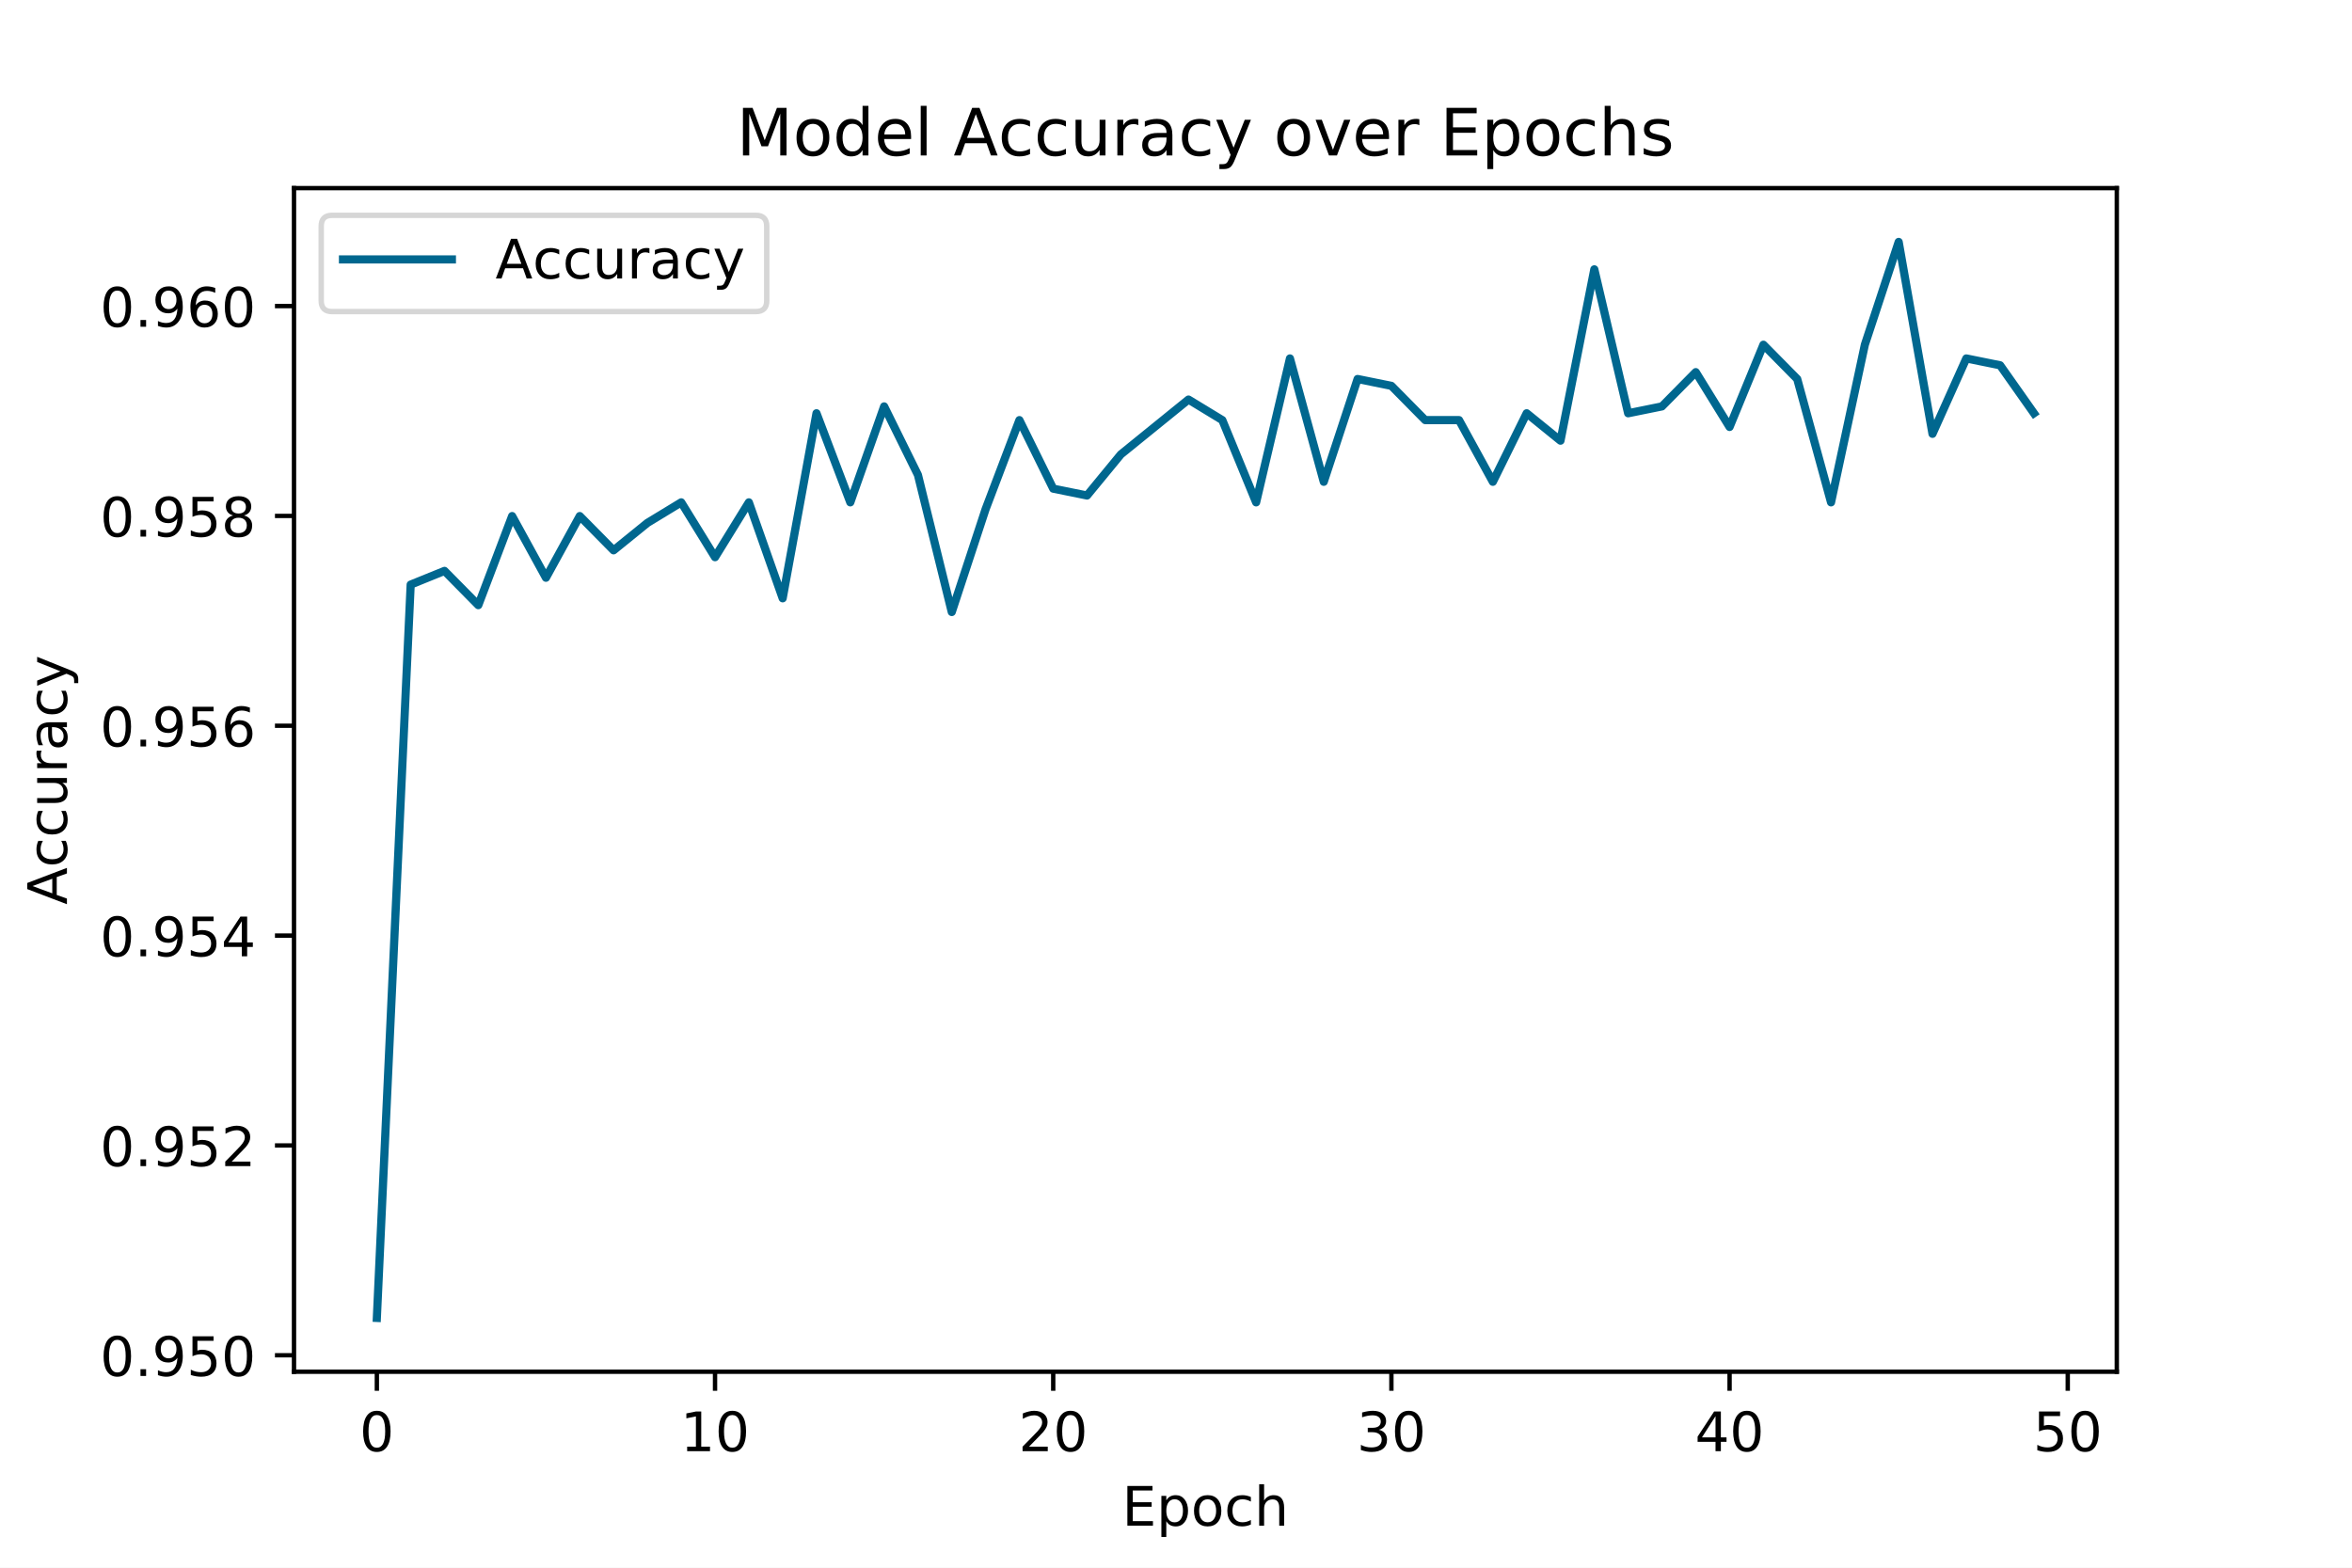
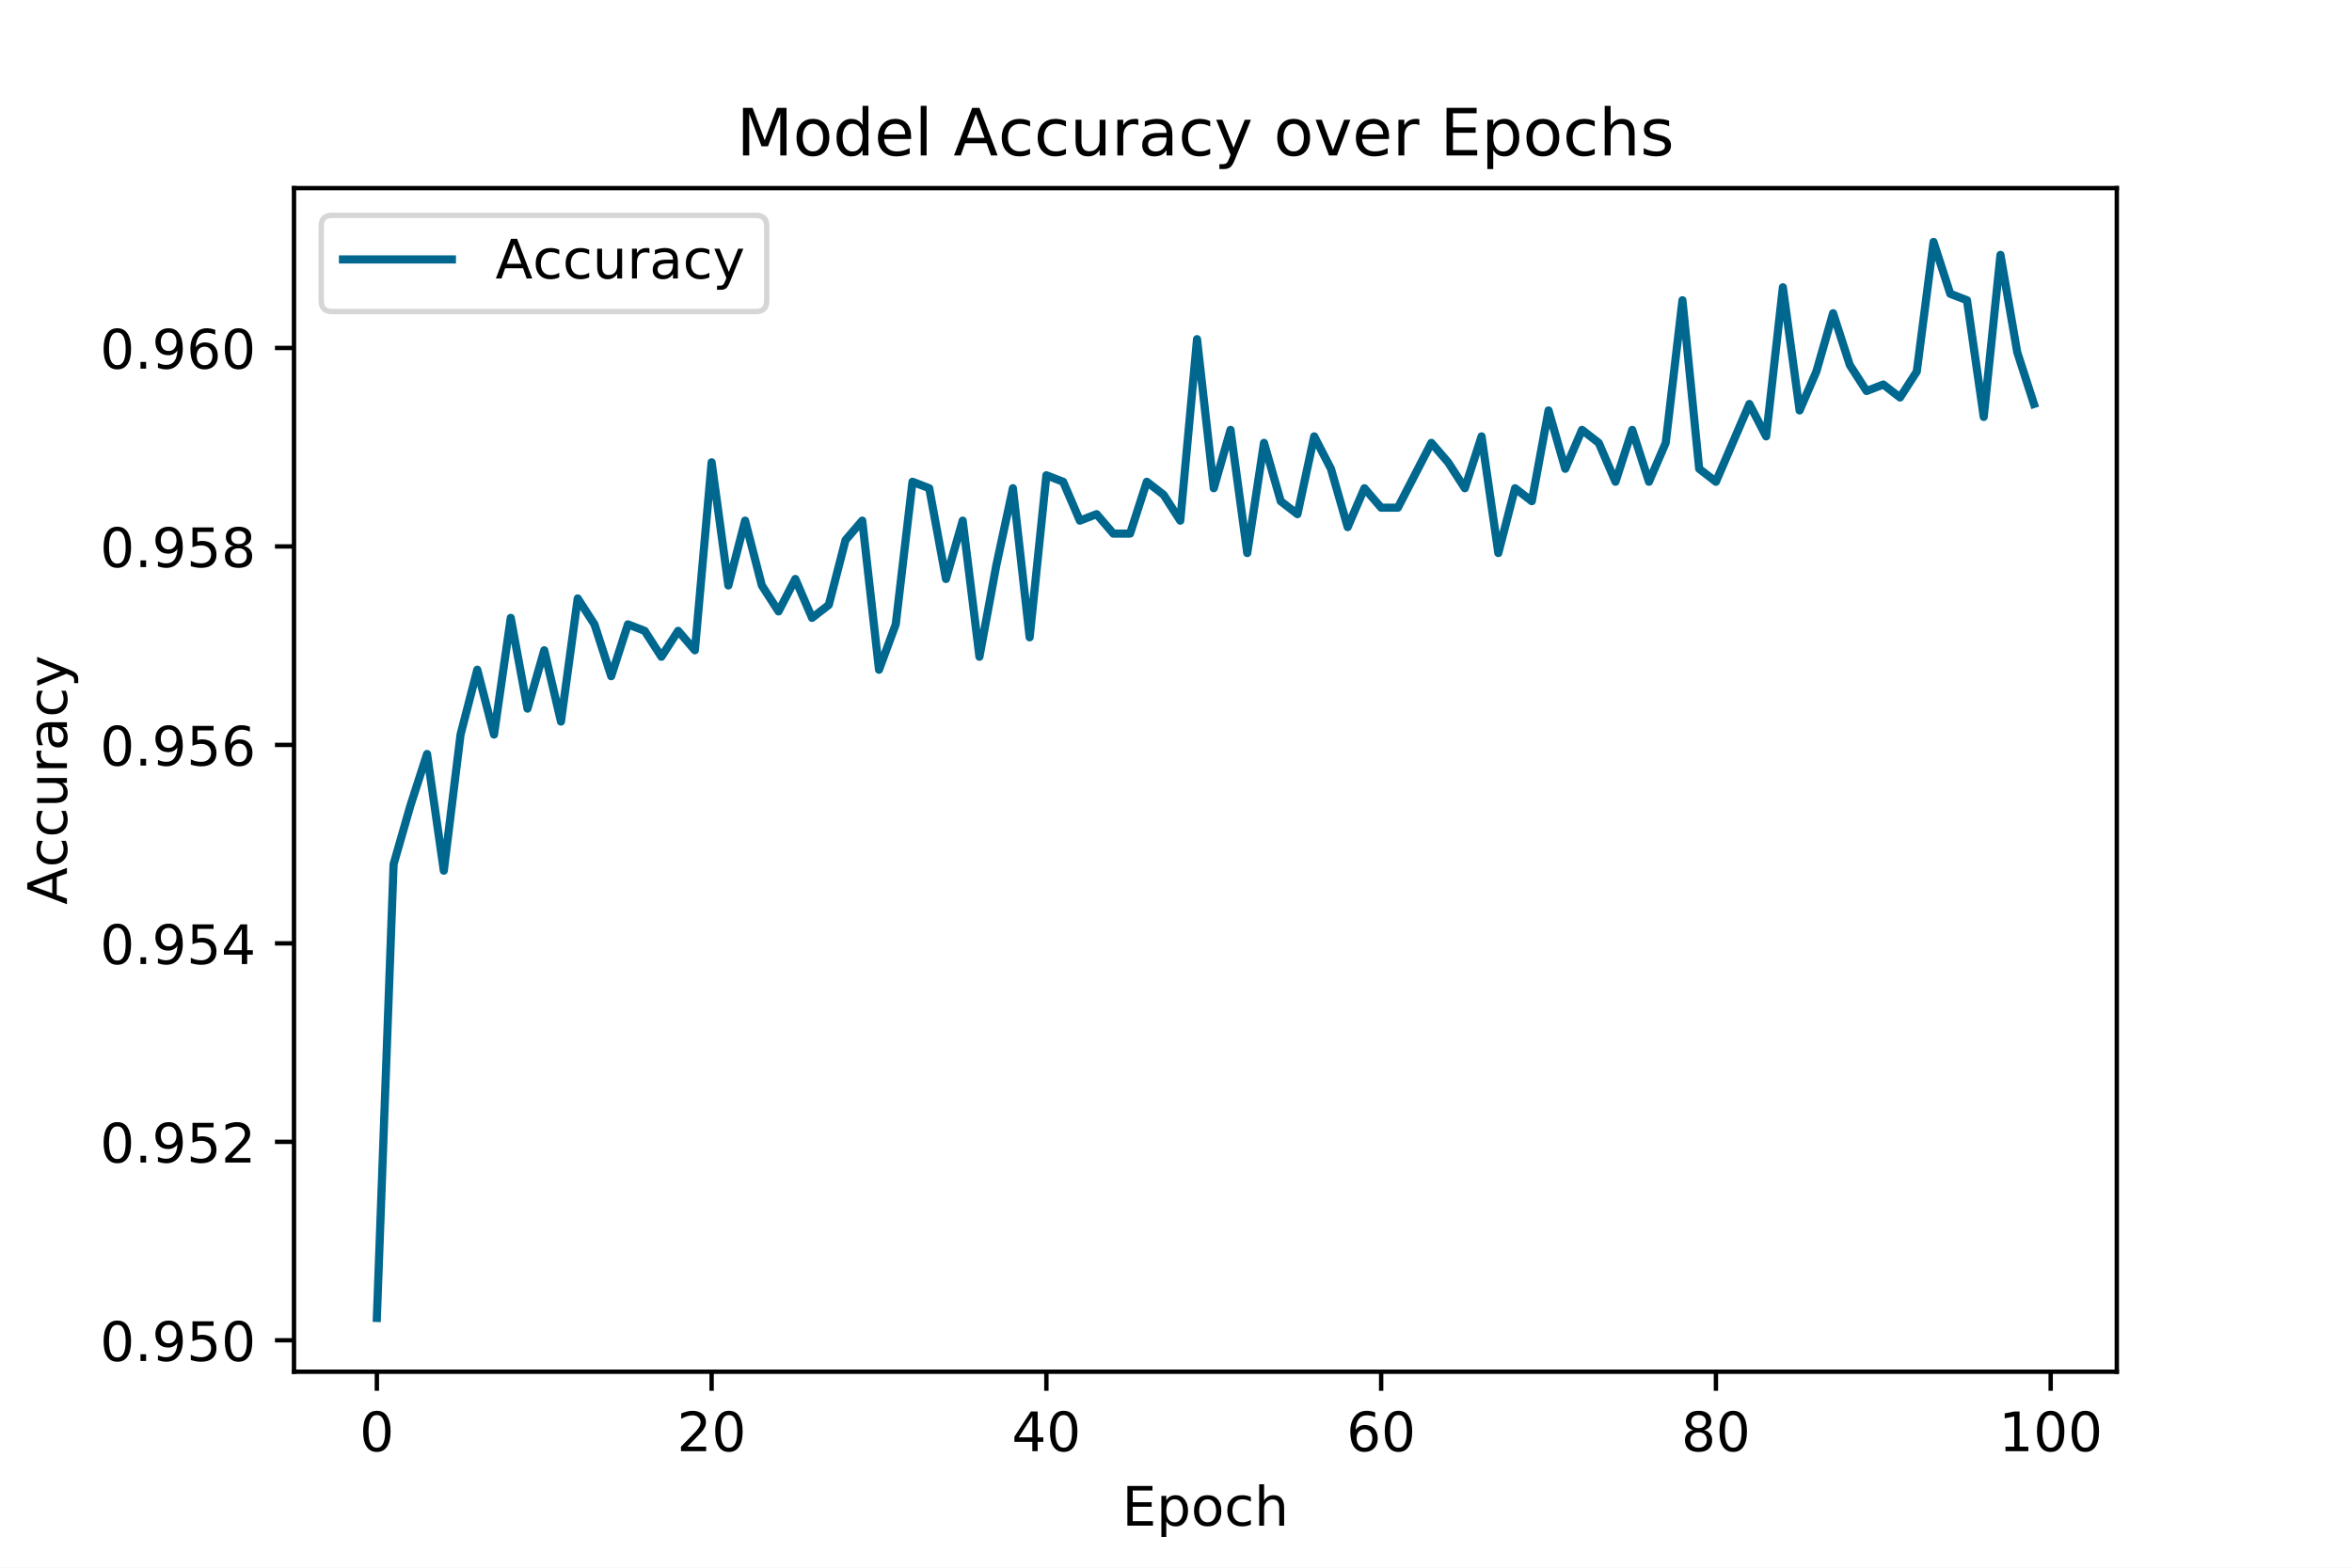
<svg xmlns="http://www.w3.org/2000/svg" xmlns:xlink="http://www.w3.org/1999/xlink" height="288pt" version="1.1" viewBox="0 0 432 288" width="432pt">
  <defs>
    <style type="text/css">
*{stroke-linecap:butt;stroke-linejoin:round;}
  </style>
  </defs>
  <g id="figure_1">
    <g id="patch_1">
      <path d="M 0 288  L 432 288  L 432 0  L 0 0  z " style="fill:#ffffff;" />
    </g>
    <g id="axes_1">
      <g id="patch_2">
        <path d="M 54 252  L 388.8 252  L 388.8 34.56  L 54 34.56  z " style="fill:#ffffff;" />
      </g>
      <g id="matplotlib.axis_1">
        <g id="xtick_1">
          <g id="line2d_1">
            <defs>
-               <path d="M 0 0  L 0 3.5  " id="m2537b2e0fc" style="stroke:#000000;stroke-width:0.8;" />
-             </defs>
-             <g>
-               <use style="stroke:#000000;stroke-width:0.8;" x="69.218" xlink:href="#m2537b2e0fc" y="252" />
+               <path d="M 0 0  L 0 3.5  " id="ma4e7b28450" style="stroke:#000000;stroke-width:0.8;" />
+             </defs>
+             <g>
+               <use style="stroke:#000000;stroke-width:0.8;" x="69.218" xlink:href="#ma4e7b28450" y="252" />
            </g>
          </g>
          <g id="text_1">
            <defs>
              <path d="M 31.781 66.406  Q 24.172 66.406 20.328 58.906  Q 16.5 51.422 16.5 36.375  Q 16.5 21.391 20.328 13.891  Q 24.172 6.391 31.781 6.391  Q 39.453 6.391 43.281 13.891  Q 47.125 21.391 47.125 36.375  Q 47.125 51.422 43.281 58.906  Q 39.453 66.406 31.781 66.406  z M 31.781 74.219  Q 44.047 74.219 50.516 64.516  Q 56.984 54.828 56.984 36.375  Q 56.984 17.969 50.516 8.266  Q 44.047 -1.422 31.781 -1.422  Q 19.531 -1.422 13.062 8.266  Q 6.594 17.969 6.594 36.375  Q 6.594 54.828 13.062 64.516  Q 19.531 74.219 31.781 74.219  z " id="DejaVuSans-48" />
            </defs>
            <g transform="translate(66.03693 266.5984)scale(0.1 -0.1)">
              <use xlink:href="#DejaVuSans-48" />
            </g>
          </g>
        </g>
        <g id="xtick_2">
          <g id="line2d_2">
            <g>
-               <use style="stroke:#000000;stroke-width:0.8;" x="131.333" xlink:href="#m2537b2e0fc" y="252" />
+               <use style="stroke:#000000;stroke-width:0.8;" x="130.706" xlink:href="#ma4e7b28450" y="252" />
            </g>
          </g>
          <g id="text_2">
            <defs>
-               <path d="M 12.406 8.297  L 28.516 8.297  L 28.516 63.922  L 10.984 60.406  L 10.984 69.391  L 28.422 72.906  L 38.281 72.906  L 38.281 8.297  L 54.391 8.297  L 54.391 0  L 12.406 0  z " id="DejaVuSans-49" />
-             </defs>
-             <g transform="translate(124.9707 266.5984)scale(0.1 -0.1)">
-               <use xlink:href="#DejaVuSans-49" />
+               <path d="M 19.188 8.297  L 53.609 8.297  L 53.609 0  L 7.328 0  L 7.328 8.297  Q 12.938 14.109 22.625 23.891  Q 32.328 33.688 34.812 36.531  Q 39.547 41.844 41.422 45.531  Q 43.312 49.219 43.312 52.781  Q 43.312 58.594 39.234 62.25  Q 35.156 65.922 28.609 65.922  Q 23.969 65.922 18.812 64.312  Q 13.672 62.703 7.812 59.422  L 7.812 69.391  Q 13.766 71.781 18.938 73  Q 24.125 74.219 28.422 74.219  Q 39.75 74.219 46.484 68.547  Q 53.219 62.891 53.219 53.422  Q 53.219 48.922 51.531 44.891  Q 49.859 40.875 45.406 35.406  Q 44.188 33.984 37.641 27.219  Q 31.109 20.453 19.188 8.297  z " id="DejaVuSans-50" />
+             </defs>
+             <g transform="translate(124.3433 266.5984)scale(0.1 -0.1)">
+               <use xlink:href="#DejaVuSans-50" />
              <use x="63.623" xlink:href="#DejaVuSans-48" />
            </g>
          </g>
        </g>
        <g id="xtick_3">
          <g id="line2d_3">
            <g>
-               <use style="stroke:#000000;stroke-width:0.8;" x="193.448" xlink:href="#m2537b2e0fc" y="252" />
+               <use style="stroke:#000000;stroke-width:0.8;" x="192.193" xlink:href="#ma4e7b28450" y="252" />
            </g>
          </g>
          <g id="text_3">
            <defs>
-               <path d="M 19.188 8.297  L 53.609 8.297  L 53.609 0  L 7.328 0  L 7.328 8.297  Q 12.938 14.109 22.625 23.891  Q 32.328 33.688 34.812 36.531  Q 39.547 41.844 41.422 45.531  Q 43.312 49.219 43.312 52.781  Q 43.312 58.594 39.234 62.25  Q 35.156 65.922 28.609 65.922  Q 23.969 65.922 18.812 64.312  Q 13.672 62.703 7.812 59.422  L 7.812 69.391  Q 13.766 71.781 18.938 73  Q 24.125 74.219 28.422 74.219  Q 39.75 74.219 46.484 68.547  Q 53.219 62.891 53.219 53.422  Q 53.219 48.922 51.531 44.891  Q 49.859 40.875 45.406 35.406  Q 44.188 33.984 37.641 27.219  Q 31.109 20.453 19.188 8.297  z " id="DejaVuSans-50" />
-             </defs>
-             <g transform="translate(187.0857 266.5984)scale(0.1 -0.1)">
-               <use xlink:href="#DejaVuSans-50" />
+               <path d="M 37.797 64.312  L 12.891 25.391  L 37.797 25.391  z M 35.203 72.906  L 47.609 72.906  L 47.609 25.391  L 58.016 25.391  L 58.016 17.188  L 47.609 17.188  L 47.609 0  L 37.797 0  L 37.797 17.188  L 4.891 17.188  L 4.891 26.703  z " id="DejaVuSans-52" />
+             </defs>
+             <g transform="translate(185.8309 266.5984)scale(0.1 -0.1)">
+               <use xlink:href="#DejaVuSans-52" />
              <use x="63.623" xlink:href="#DejaVuSans-48" />
            </g>
          </g>
        </g>
        <g id="xtick_4">
          <g id="line2d_4">
            <g>
-               <use style="stroke:#000000;stroke-width:0.8;" x="255.563" xlink:href="#m2537b2e0fc" y="252" />
+               <use style="stroke:#000000;stroke-width:0.8;" x="253.681" xlink:href="#ma4e7b28450" y="252" />
            </g>
          </g>
          <g id="text_4">
            <defs>
-               <path d="M 40.578 39.312  Q 47.656 37.797 51.625 33  Q 55.609 28.219 55.609 21.188  Q 55.609 10.406 48.188 4.484  Q 40.766 -1.422 27.094 -1.422  Q 22.516 -1.422 17.656 -0.516  Q 12.797 0.391 7.625 2.203  L 7.625 11.719  Q 11.719 9.328 16.594 8.109  Q 21.484 6.891 26.812 6.891  Q 36.078 6.891 40.938 10.547  Q 45.797 14.203 45.797 21.188  Q 45.797 27.641 41.281 31.266  Q 36.766 34.906 28.719 34.906  L 20.219 34.906  L 20.219 43.016  L 29.109 43.016  Q 36.375 43.016 40.234 45.922  Q 44.094 48.828 44.094 54.297  Q 44.094 59.906 40.109 62.906  Q 36.141 65.922 28.719 65.922  Q 24.656 65.922 20.016 65.031  Q 15.375 64.156 9.812 62.312  L 9.812 71.094  Q 15.438 72.656 20.344 73.438  Q 25.25 74.219 29.594 74.219  Q 40.828 74.219 47.359 69.109  Q 53.906 64.016 53.906 55.328  Q 53.906 49.266 50.438 45.094  Q 46.969 40.922 40.578 39.312  z " id="DejaVuSans-51" />
-             </defs>
-             <g transform="translate(249.2008 266.5984)scale(0.1 -0.1)">
-               <use xlink:href="#DejaVuSans-51" />
+               <path d="M 33.016 40.375  Q 26.375 40.375 22.484 35.828  Q 18.609 31.297 18.609 23.391  Q 18.609 15.531 22.484 10.953  Q 26.375 6.391 33.016 6.391  Q 39.656 6.391 43.531 10.953  Q 47.406 15.531 47.406 23.391  Q 47.406 31.297 43.531 35.828  Q 39.656 40.375 33.016 40.375  z M 52.594 71.297  L 52.594 62.312  Q 48.875 64.062 45.094 64.984  Q 41.312 65.922 37.594 65.922  Q 27.828 65.922 22.672 59.328  Q 17.531 52.734 16.797 39.406  Q 19.672 43.656 24.016 45.922  Q 28.375 48.188 33.594 48.188  Q 44.578 48.188 50.953 41.516  Q 57.328 34.859 57.328 23.391  Q 57.328 12.156 50.688 5.359  Q 44.047 -1.422 33.016 -1.422  Q 20.359 -1.422 13.672 8.266  Q 6.984 17.969 6.984 36.375  Q 6.984 53.656 15.188 63.938  Q 23.391 74.219 37.203 74.219  Q 40.922 74.219 44.703 73.484  Q 48.484 72.75 52.594 71.297  z " id="DejaVuSans-54" />
+             </defs>
+             <g transform="translate(247.3185 266.5984)scale(0.1 -0.1)">
+               <use xlink:href="#DejaVuSans-54" />
              <use x="63.623" xlink:href="#DejaVuSans-48" />
            </g>
          </g>
        </g>
        <g id="xtick_5">
          <g id="line2d_5">
            <g>
-               <use style="stroke:#000000;stroke-width:0.8;" x="317.678" xlink:href="#m2537b2e0fc" y="252" />
+               <use style="stroke:#000000;stroke-width:0.8;" x="315.169" xlink:href="#ma4e7b28450" y="252" />
            </g>
          </g>
          <g id="text_5">
            <defs>
-               <path d="M 37.797 64.312  L 12.891 25.391  L 37.797 25.391  z M 35.203 72.906  L 47.609 72.906  L 47.609 25.391  L 58.016 25.391  L 58.016 17.188  L 47.609 17.188  L 47.609 0  L 37.797 0  L 37.797 17.188  L 4.891 17.188  L 4.891 26.703  z " id="DejaVuSans-52" />
-             </defs>
-             <g transform="translate(311.3158 266.5984)scale(0.1 -0.1)">
-               <use xlink:href="#DejaVuSans-52" />
+               <path d="M 31.781 34.625  Q 24.75 34.625 20.719 30.859  Q 16.703 27.094 16.703 20.516  Q 16.703 13.922 20.719 10.156  Q 24.75 6.391 31.781 6.391  Q 38.812 6.391 42.859 10.172  Q 46.922 13.969 46.922 20.516  Q 46.922 27.094 42.891 30.859  Q 38.875 34.625 31.781 34.625  z M 21.922 38.812  Q 15.578 40.375 12.031 44.719  Q 8.5 49.078 8.5 55.328  Q 8.5 64.062 14.719 69.141  Q 20.953 74.219 31.781 74.219  Q 42.672 74.219 48.875 69.141  Q 55.078 64.062 55.078 55.328  Q 55.078 49.078 51.531 44.719  Q 48 40.375 41.703 38.812  Q 48.828 37.156 52.797 32.312  Q 56.781 27.484 56.781 20.516  Q 56.781 9.906 50.312 4.234  Q 43.844 -1.422 31.781 -1.422  Q 19.734 -1.422 13.25 4.234  Q 6.781 9.906 6.781 20.516  Q 6.781 27.484 10.781 32.312  Q 14.797 37.156 21.922 38.812  z M 18.312 54.391  Q 18.312 48.734 21.844 45.562  Q 25.391 42.391 31.781 42.391  Q 38.141 42.391 41.719 45.562  Q 45.312 48.734 45.312 54.391  Q 45.312 60.062 41.719 63.234  Q 38.141 66.406 31.781 66.406  Q 25.391 66.406 21.844 63.234  Q 18.312 60.062 18.312 54.391  z " id="DejaVuSans-56" />
+             </defs>
+             <g transform="translate(308.8061 266.5984)scale(0.1 -0.1)">
+               <use xlink:href="#DejaVuSans-56" />
              <use x="63.623" xlink:href="#DejaVuSans-48" />
            </g>
          </g>
        </g>
        <g id="xtick_6">
          <g id="line2d_6">
            <g>
-               <use style="stroke:#000000;stroke-width:0.8;" x="379.793" xlink:href="#m2537b2e0fc" y="252" />
+               <use style="stroke:#000000;stroke-width:0.8;" x="376.656" xlink:href="#ma4e7b28450" y="252" />
            </g>
          </g>
          <g id="text_6">
            <defs>
-               <path d="M 10.797 72.906  L 49.516 72.906  L 49.516 64.594  L 19.828 64.594  L 19.828 46.734  Q 21.969 47.469 24.109 47.828  Q 26.266 48.188 28.422 48.188  Q 40.625 48.188 47.75 41.5  Q 54.891 34.812 54.891 23.391  Q 54.891 11.625 47.562 5.094  Q 40.234 -1.422 26.906 -1.422  Q 22.312 -1.422 17.547 -0.641  Q 12.797 0.141 7.719 1.703  L 7.719 11.625  Q 12.109 9.234 16.797 8.062  Q 21.484 6.891 26.703 6.891  Q 35.156 6.891 40.078 11.328  Q 45.016 15.766 45.016 23.391  Q 45.016 31 40.078 35.438  Q 35.156 39.891 26.703 39.891  Q 22.75 39.891 18.812 39.016  Q 14.891 38.141 10.797 36.281  z " id="DejaVuSans-53" />
-             </defs>
-             <g transform="translate(373.4308 266.5984)scale(0.1 -0.1)">
-               <use xlink:href="#DejaVuSans-53" />
-               <use x="63.623" xlink:href="#DejaVuSans-48" />
+               <path d="M 12.406 8.297  L 28.516 8.297  L 28.516 63.922  L 10.984 60.406  L 10.984 69.391  L 28.422 72.906  L 38.281 72.906  L 38.281 8.297  L 54.391 8.297  L 54.391 0  L 12.406 0  z " id="DejaVuSans-49" />
+             </defs>
+             <g transform="translate(367.1124 266.5984)scale(0.1 -0.1)">
+               <use xlink:href="#DejaVuSans-49" />
+               <use x="63.623" xlink:href="#DejaVuSans-48" />
+               <use x="127.246" xlink:href="#DejaVuSans-48" />
            </g>
          </g>
        </g>
        <g id="text_7">
          <defs>
            <path d="M 9.812 72.906  L 55.906 72.906  L 55.906 64.594  L 19.672 64.594  L 19.672 43.016  L 54.391 43.016  L 54.391 34.719  L 19.672 34.719  L 19.672 8.297  L 56.781 8.297  L 56.781 0  L 9.812 0  z " id="DejaVuSans-69" />
            <path d="M 18.109 8.203  L 18.109 -20.797  L 9.078 -20.797  L 9.078 54.688  L 18.109 54.688  L 18.109 46.391  Q 20.953 51.266 25.266 53.625  Q 29.594 56 35.594 56  Q 45.562 56 51.781 48.094  Q 58.016 40.188 58.016 27.297  Q 58.016 14.406 51.781 6.484  Q 45.562 -1.422 35.594 -1.422  Q 29.594 -1.422 25.266 0.953  Q 20.953 3.328 18.109 8.203  z M 48.688 27.297  Q 48.688 37.203 44.609 42.844  Q 40.531 48.484 33.406 48.484  Q 26.266 48.484 22.188 42.844  Q 18.109 37.203 18.109 27.297  Q 18.109 17.391 22.188 11.75  Q 26.266 6.109 33.406 6.109  Q 40.531 6.109 44.609 11.75  Q 48.688 17.391 48.688 27.297  z " id="DejaVuSans-112" />
            <path d="M 30.609 48.391  Q 23.391 48.391 19.188 42.75  Q 14.984 37.109 14.984 27.297  Q 14.984 17.484 19.156 11.844  Q 23.344 6.203 30.609 6.203  Q 37.797 6.203 41.984 11.859  Q 46.188 17.531 46.188 27.297  Q 46.188 37.016 41.984 42.703  Q 37.797 48.391 30.609 48.391  z M 30.609 56  Q 42.328 56 49.016 48.375  Q 55.719 40.766 55.719 27.297  Q 55.719 13.875 49.016 6.219  Q 42.328 -1.422 30.609 -1.422  Q 18.844 -1.422 12.172 6.219  Q 5.516 13.875 5.516 27.297  Q 5.516 40.766 12.172 48.375  Q 18.844 56 30.609 56  z " id="DejaVuSans-111" />
            <path d="M 48.781 52.594  L 48.781 44.188  Q 44.969 46.297 41.141 47.344  Q 37.312 48.391 33.406 48.391  Q 24.656 48.391 19.812 42.844  Q 14.984 37.312 14.984 27.297  Q 14.984 17.281 19.812 11.734  Q 24.656 6.203 33.406 6.203  Q 37.312 6.203 41.141 7.25  Q 44.969 8.297 48.781 10.406  L 48.781 2.094  Q 45.016 0.344 40.984 -0.531  Q 36.969 -1.422 32.422 -1.422  Q 20.062 -1.422 12.781 6.344  Q 5.516 14.109 5.516 27.297  Q 5.516 40.672 12.859 48.328  Q 20.219 56 33.016 56  Q 37.156 56 41.109 55.141  Q 45.062 54.297 48.781 52.594  z " id="DejaVuSans-99" />
            <path d="M 54.891 33.016  L 54.891 0  L 45.906 0  L 45.906 32.719  Q 45.906 40.484 42.875 44.328  Q 39.844 48.188 33.797 48.188  Q 26.516 48.188 22.312 43.547  Q 18.109 38.922 18.109 30.906  L 18.109 0  L 9.078 0  L 9.078 75.984  L 18.109 75.984  L 18.109 46.188  Q 21.344 51.125 25.703 53.562  Q 30.078 56 35.797 56  Q 45.219 56 50.047 50.172  Q 54.891 44.344 54.891 33.016  z " id="DejaVuSans-104" />
          </defs>
          <g transform="translate(206.0891 280.2766)scale(0.1 -0.1)">
            <use xlink:href="#DejaVuSans-69" />
            <use x="63.184" xlink:href="#DejaVuSans-112" />
            <use x="126.66" xlink:href="#DejaVuSans-111" />
            <use x="187.842" xlink:href="#DejaVuSans-99" />
            <use x="242.822" xlink:href="#DejaVuSans-104" />
          </g>
        </g>
      </g>
      <g id="matplotlib.axis_2">
        <g id="ytick_1">
          <g id="line2d_7">
            <defs>
-               <path d="M 0 0  L -3.5 0  " id="m979efd8ce2" style="stroke:#000000;stroke-width:0.8;" />
-             </defs>
-             <g>
-               <use style="stroke:#000000;stroke-width:0.8;" x="54" xlink:href="#m979efd8ce2" y="248.978" />
+               <path d="M 0 0  L -3.5 0  " id="mb22fb0ab11" style="stroke:#000000;stroke-width:0.8;" />
+             </defs>
+             <g>
+               <use style="stroke:#000000;stroke-width:0.8;" x="54" xlink:href="#mb22fb0ab11" y="246.225" />
            </g>
          </g>
          <g id="text_8">
            <defs>
              <path d="M 10.688 12.406  L 21 12.406  L 21 0  L 10.688 0  z " id="DejaVuSans-46" />
              <path d="M 10.984 1.516  L 10.984 10.5  Q 14.703 8.734 18.5 7.812  Q 22.312 6.891 25.984 6.891  Q 35.75 6.891 40.891 13.453  Q 46.047 20.016 46.781 33.406  Q 43.953 29.203 39.594 26.953  Q 35.25 24.703 29.984 24.703  Q 19.047 24.703 12.672 31.312  Q 6.297 37.938 6.297 49.422  Q 6.297 60.641 12.938 67.422  Q 19.578 74.219 30.609 74.219  Q 43.266 74.219 49.922 64.516  Q 56.594 54.828 56.594 36.375  Q 56.594 19.141 48.406 8.859  Q 40.234 -1.422 26.422 -1.422  Q 22.703 -1.422 18.891 -0.688  Q 15.094 0.047 10.984 1.516  z M 30.609 32.422  Q 37.25 32.422 41.125 36.953  Q 45.016 41.5 45.016 49.422  Q 45.016 57.281 41.125 61.844  Q 37.25 66.406 30.609 66.406  Q 23.969 66.406 20.094 61.844  Q 16.219 57.281 16.219 49.422  Q 16.219 41.5 20.094 36.953  Q 23.969 32.422 30.609 32.422  z " id="DejaVuSans-57" />
-             </defs>
-             <g transform="translate(18.37187 252.7775)scale(0.1 -0.1)">
+               <path d="M 10.797 72.906  L 49.516 72.906  L 49.516 64.594  L 19.828 64.594  L 19.828 46.734  Q 21.969 47.469 24.109 47.828  Q 26.266 48.188 28.422 48.188  Q 40.625 48.188 47.75 41.5  Q 54.891 34.812 54.891 23.391  Q 54.891 11.625 47.562 5.094  Q 40.234 -1.422 26.906 -1.422  Q 22.312 -1.422 17.547 -0.641  Q 12.797 0.141 7.719 1.703  L 7.719 11.625  Q 12.109 9.234 16.797 8.062  Q 21.484 6.891 26.703 6.891  Q 35.156 6.891 40.078 11.328  Q 45.016 15.766 45.016 23.391  Q 45.016 31 40.078 35.438  Q 35.156 39.891 26.703 39.891  Q 22.75 39.891 18.812 39.016  Q 14.891 38.141 10.797 36.281  z " id="DejaVuSans-53" />
+             </defs>
+             <g transform="translate(18.37187 250.0238)scale(0.1 -0.1)">
              <use xlink:href="#DejaVuSans-48" />
              <use x="63.623" xlink:href="#DejaVuSans-46" />
              <use x="95.41" xlink:href="#DejaVuSans-57" />
              <use x="159.033" xlink:href="#DejaVuSans-53" />
              <use x="222.656" xlink:href="#DejaVuSans-48" />
            </g>
          </g>
        </g>
        <g id="ytick_2">
          <g id="line2d_8">
            <g>
-               <use style="stroke:#000000;stroke-width:0.8;" x="54" xlink:href="#m979efd8ce2" y="210.428" />
+               <use style="stroke:#000000;stroke-width:0.8;" x="54" xlink:href="#mb22fb0ab11" y="209.765" />
            </g>
          </g>
          <g id="text_9">
-             <g transform="translate(18.37187 214.2275)scale(0.1 -0.1)">
+             <g transform="translate(18.37187 213.5639)scale(0.1 -0.1)">
              <use xlink:href="#DejaVuSans-48" />
              <use x="63.623" xlink:href="#DejaVuSans-46" />
              <use x="95.41" xlink:href="#DejaVuSans-57" />
              <use x="159.033" xlink:href="#DejaVuSans-53" />
              <use x="222.656" xlink:href="#DejaVuSans-50" />
            </g>
          </g>
        </g>
        <g id="ytick_3">
          <g id="line2d_9">
            <g>
-               <use style="stroke:#000000;stroke-width:0.8;" x="54" xlink:href="#m979efd8ce2" y="171.878" />
+               <use style="stroke:#000000;stroke-width:0.8;" x="54" xlink:href="#mb22fb0ab11" y="173.305" />
            </g>
          </g>
          <g id="text_10">
-             <g transform="translate(18.37187 175.6776)scale(0.1 -0.1)">
+             <g transform="translate(18.37187 177.104)scale(0.1 -0.1)">
              <use xlink:href="#DejaVuSans-48" />
              <use x="63.623" xlink:href="#DejaVuSans-46" />
              <use x="95.41" xlink:href="#DejaVuSans-57" />
              <use x="159.033" xlink:href="#DejaVuSans-53" />
              <use x="222.656" xlink:href="#DejaVuSans-52" />
            </g>
          </g>
        </g>
        <g id="ytick_4">
          <g id="line2d_10">
            <g>
-               <use style="stroke:#000000;stroke-width:0.8;" x="54" xlink:href="#m979efd8ce2" y="133.328" />
+               <use style="stroke:#000000;stroke-width:0.8;" x="54" xlink:href="#mb22fb0ab11" y="136.845" />
            </g>
          </g>
          <g id="text_11">
-             <defs>
-               <path d="M 33.016 40.375  Q 26.375 40.375 22.484 35.828  Q 18.609 31.297 18.609 23.391  Q 18.609 15.531 22.484 10.953  Q 26.375 6.391 33.016 6.391  Q 39.656 6.391 43.531 10.953  Q 47.406 15.531 47.406 23.391  Q 47.406 31.297 43.531 35.828  Q 39.656 40.375 33.016 40.375  z M 52.594 71.297  L 52.594 62.312  Q 48.875 64.062 45.094 64.984  Q 41.312 65.922 37.594 65.922  Q 27.828 65.922 22.672 59.328  Q 17.531 52.734 16.797 39.406  Q 19.672 43.656 24.016 45.922  Q 28.375 48.188 33.594 48.188  Q 44.578 48.188 50.953 41.516  Q 57.328 34.859 57.328 23.391  Q 57.328 12.156 50.688 5.359  Q 44.047 -1.422 33.016 -1.422  Q 20.359 -1.422 13.672 8.266  Q 6.984 17.969 6.984 36.375  Q 6.984 53.656 15.188 63.938  Q 23.391 74.219 37.203 74.219  Q 40.922 74.219 44.703 73.484  Q 48.484 72.75 52.594 71.297  z " id="DejaVuSans-54" />
-             </defs>
-             <g transform="translate(18.37187 137.1276)scale(0.1 -0.1)">
+             <g transform="translate(18.37187 140.6441)scale(0.1 -0.1)">
              <use xlink:href="#DejaVuSans-48" />
              <use x="63.623" xlink:href="#DejaVuSans-46" />
              <use x="95.41" xlink:href="#DejaVuSans-57" />
              <use x="159.033" xlink:href="#DejaVuSans-53" />
              <use x="222.656" xlink:href="#DejaVuSans-54" />
            </g>
          </g>
        </g>
        <g id="ytick_5">
          <g id="line2d_11">
            <g>
-               <use style="stroke:#000000;stroke-width:0.8;" x="54" xlink:href="#m979efd8ce2" y="94.778" />
+               <use style="stroke:#000000;stroke-width:0.8;" x="54" xlink:href="#mb22fb0ab11" y="100.385" />
            </g>
          </g>
          <g id="text_12">
-             <defs>
-               <path d="M 31.781 34.625  Q 24.75 34.625 20.719 30.859  Q 16.703 27.094 16.703 20.516  Q 16.703 13.922 20.719 10.156  Q 24.75 6.391 31.781 6.391  Q 38.812 6.391 42.859 10.172  Q 46.922 13.969 46.922 20.516  Q 46.922 27.094 42.891 30.859  Q 38.875 34.625 31.781 34.625  z M 21.922 38.812  Q 15.578 40.375 12.031 44.719  Q 8.5 49.078 8.5 55.328  Q 8.5 64.062 14.719 69.141  Q 20.953 74.219 31.781 74.219  Q 42.672 74.219 48.875 69.141  Q 55.078 64.062 55.078 55.328  Q 55.078 49.078 51.531 44.719  Q 48 40.375 41.703 38.812  Q 48.828 37.156 52.797 32.312  Q 56.781 27.484 56.781 20.516  Q 56.781 9.906 50.312 4.234  Q 43.844 -1.422 31.781 -1.422  Q 19.734 -1.422 13.25 4.234  Q 6.781 9.906 6.781 20.516  Q 6.781 27.484 10.781 32.312  Q 14.797 37.156 21.922 38.812  z M 18.312 54.391  Q 18.312 48.734 21.844 45.562  Q 25.391 42.391 31.781 42.391  Q 38.141 42.391 41.719 45.562  Q 45.312 48.734 45.312 54.391  Q 45.312 60.062 41.719 63.234  Q 38.141 66.406 31.781 66.406  Q 25.391 66.406 21.844 63.234  Q 18.312 60.062 18.312 54.391  z " id="DejaVuSans-56" />
-             </defs>
-             <g transform="translate(18.37187 98.57763)scale(0.1 -0.1)">
+             <g transform="translate(18.37187 104.1842)scale(0.1 -0.1)">
              <use xlink:href="#DejaVuSans-48" />
              <use x="63.623" xlink:href="#DejaVuSans-46" />
              <use x="95.41" xlink:href="#DejaVuSans-57" />
              <use x="159.033" xlink:href="#DejaVuSans-53" />
              <use x="222.656" xlink:href="#DejaVuSans-56" />
            </g>
          </g>
        </g>
        <g id="ytick_6">
          <g id="line2d_12">
            <g>
-               <use style="stroke:#000000;stroke-width:0.8;" x="54" xlink:href="#m979efd8ce2" y="56.228" />
+               <use style="stroke:#000000;stroke-width:0.8;" x="54" xlink:href="#mb22fb0ab11" y="63.925" />
            </g>
          </g>
          <g id="text_13">
-             <g transform="translate(18.37187 60.02768)scale(0.1 -0.1)">
+             <g transform="translate(18.37187 67.72434)scale(0.1 -0.1)">
              <use xlink:href="#DejaVuSans-48" />
              <use x="63.623" xlink:href="#DejaVuSans-46" />
              <use x="95.41" xlink:href="#DejaVuSans-57" />
              <use x="159.033" xlink:href="#DejaVuSans-54" />
              <use x="222.656" xlink:href="#DejaVuSans-48" />
            </g>
          </g>
        </g>
        <g id="text_14">
          <defs>
            <path d="M 34.188 63.188  L 20.797 26.906  L 47.609 26.906  z M 28.609 72.906  L 39.797 72.906  L 67.578 0  L 57.328 0  L 50.688 18.703  L 17.828 18.703  L 11.188 0  L 0.781 0  z " id="DejaVuSans-65" />
            <path d="M 8.5 21.578  L 8.5 54.688  L 17.484 54.688  L 17.484 21.922  Q 17.484 14.156 20.5 10.266  Q 23.531 6.391 29.594 6.391  Q 36.859 6.391 41.078 11.031  Q 45.312 15.672 45.312 23.688  L 45.312 54.688  L 54.297 54.688  L 54.297 0  L 45.312 0  L 45.312 8.406  Q 42.047 3.422 37.719 1  Q 33.406 -1.422 27.688 -1.422  Q 18.266 -1.422 13.375 4.438  Q 8.5 10.297 8.5 21.578  z M 31.109 56  z " id="DejaVuSans-117" />
            <path d="M 41.109 46.297  Q 39.594 47.172 37.812 47.578  Q 36.031 48 33.891 48  Q 26.266 48 22.188 43.047  Q 18.109 38.094 18.109 28.812  L 18.109 0  L 9.078 0  L 9.078 54.688  L 18.109 54.688  L 18.109 46.188  Q 20.953 51.172 25.484 53.578  Q 30.031 56 36.531 56  Q 37.453 56 38.578 55.875  Q 39.703 55.766 41.062 55.516  z " id="DejaVuSans-114" />
            <path d="M 34.281 27.484  Q 23.391 27.484 19.188 25  Q 14.984 22.516 14.984 16.5  Q 14.984 11.719 18.141 8.906  Q 21.297 6.109 26.703 6.109  Q 34.188 6.109 38.703 11.406  Q 43.219 16.703 43.219 25.484  L 43.219 27.484  z M 52.203 31.203  L 52.203 0  L 43.219 0  L 43.219 8.297  Q 40.141 3.328 35.547 0.953  Q 30.953 -1.422 24.312 -1.422  Q 15.922 -1.422 10.953 3.297  Q 6 8.016 6 15.922  Q 6 25.141 12.172 29.828  Q 18.359 34.516 30.609 34.516  L 43.219 34.516  L 43.219 35.406  Q 43.219 41.609 39.141 45  Q 35.062 48.391 27.688 48.391  Q 23 48.391 18.547 47.266  Q 14.109 46.141 10.016 43.891  L 10.016 52.203  Q 14.938 54.109 19.578 55.047  Q 24.219 56 28.609 56  Q 40.484 56 46.344 49.844  Q 52.203 43.703 52.203 31.203  z " id="DejaVuSans-97" />
            <path d="M 32.172 -5.078  Q 28.375 -14.844 24.75 -17.812  Q 21.141 -20.797 15.094 -20.797  L 7.906 -20.797  L 7.906 -13.281  L 13.188 -13.281  Q 16.891 -13.281 18.938 -11.516  Q 21 -9.766 23.484 -3.219  L 25.094 0.875  L 2.984 54.688  L 12.5 54.688  L 29.594 11.922  L 46.688 54.688  L 56.203 54.688  z " id="DejaVuSans-121" />
          </defs>
          <g transform="translate(12.29219 166.1948)rotate(-90)scale(0.1 -0.1)">
            <use xlink:href="#DejaVuSans-65" />
            <use x="68.393" xlink:href="#DejaVuSans-99" />
            <use x="123.373" xlink:href="#DejaVuSans-99" />
            <use x="178.354" xlink:href="#DejaVuSans-117" />
            <use x="241.732" xlink:href="#DejaVuSans-114" />
            <use x="282.846" xlink:href="#DejaVuSans-97" />
            <use x="344.125" xlink:href="#DejaVuSans-99" />
            <use x="399.105" xlink:href="#DejaVuSans-121" />
          </g>
        </g>
      </g>
      <g id="line2d_13">
-         <path clip-path="url(#p3a642339f0)" d="M 69.218 242.116  L 75.43 107.397  L 81.641 104.879  L 87.853 111.174  L 94.064 94.806  L 100.276 106.138  L 106.487 94.806  L 112.699 101.101  L 118.91 96.065  L 125.122 92.288  L 131.333 102.36  L 137.545 92.288  L 143.756 109.915  L 149.968 75.92  L 156.179 92.288  L 162.391 74.661  L 168.602 87.252  L 174.814 112.433  L 181.025 93.547  L 187.237 77.179  L 193.448 89.77  L 199.66 91.029  L 205.871 83.475  L 212.083 78.438  L 218.294 73.402  L 224.506 77.179  L 230.717 92.288  L 236.929 65.848  L 243.14 88.511  L 249.352 69.625  L 255.563 70.884  L 261.775 77.179  L 267.986 77.179  L 274.198 88.511  L 280.409 75.92  L 286.621 80.956  L 292.832 49.48  L 299.044 75.92  L 305.255 74.661  L 311.467 68.366  L 317.678 78.438  L 323.89 63.33  L 330.101 69.625  L 336.313 92.288  L 342.524 63.33  L 348.736 44.444  L 354.947 79.697  L 361.159 65.848  L 367.37 67.107  L 373.582 75.92  " style="fill:none;stroke:#00678f;stroke-linecap:square;stroke-width:1.5;" />
+         <path clip-path="url(#p56dbe27014)" d="M 69.218 242.116  L 72.293 158.76  L 75.367 148.043  L 78.441 138.517  L 81.516 159.951  L 84.59 134.944  L 87.664 123.036  L 90.739 134.944  L 93.813 113.51  L 96.888 130.181  L 99.962 119.464  L 103.036 132.563  L 106.111 109.938  L 109.185 114.701  L 112.26 124.227  L 115.334 114.701  L 118.408 115.892  L 121.483 120.655  L 124.557 115.892  L 127.631 119.464  L 130.706 84.931  L 133.78 107.556  L 136.855 95.648  L 139.929 107.556  L 143.003 112.319  L 146.078 106.365  L 149.152 113.51  L 152.226 111.128  L 155.301 99.22  L 158.375 95.648  L 161.45 123.036  L 164.524 114.701  L 167.598 88.503  L 170.673 89.694  L 173.747 106.365  L 176.821 95.648  L 179.896 120.655  L 182.97 103.984  L 186.045 89.694  L 189.119 117.082  L 192.193 87.312  L 195.268 88.503  L 198.342 95.648  L 201.417 94.457  L 204.491 98.03  L 207.565 98.03  L 210.64 88.503  L 213.714 90.885  L 216.788 95.648  L 219.863 62.306  L 222.937 89.694  L 226.012 78.977  L 229.086 101.602  L 232.16 81.358  L 235.235 92.076  L 238.309 94.457  L 241.383 80.168  L 244.458 86.122  L 247.532 96.839  L 250.607 89.694  L 253.681 93.266  L 256.755 93.266  L 259.83 87.312  L 262.904 81.358  L 265.979 84.931  L 269.053 89.694  L 272.127 80.168  L 275.202 101.602  L 278.276 89.694  L 281.35 92.076  L 284.425 75.404  L 287.499 86.122  L 290.574 78.977  L 293.648 81.358  L 296.722 88.503  L 299.797 78.977  L 302.871 88.503  L 305.945 81.358  L 309.02 55.161  L 312.094 86.122  L 315.169 88.503  L 318.243 81.358  L 321.317 74.214  L 324.392 80.168  L 327.466 52.779  L 330.54 75.404  L 333.615 68.26  L 336.689 57.542  L 339.764 67.069  L 342.838 71.832  L 345.912 70.641  L 348.987 73.023  L 352.061 68.26  L 355.136 44.444  L 358.21 53.97  L 361.284 55.161  L 364.359 76.595  L 367.433 46.825  L 370.507 64.687  L 373.582 74.214  " style="fill:none;stroke:#00678f;stroke-linecap:square;stroke-width:1.5;" />
      </g>
      <g id="patch_3">
        <path d="M 54 252  L 54 34.56  " style="fill:none;stroke:#000000;stroke-linecap:square;stroke-linejoin:miter;stroke-width:0.8;" />
      </g>
      <g id="patch_4">
        <path d="M 388.8 252  L 388.8 34.56  " style="fill:none;stroke:#000000;stroke-linecap:square;stroke-linejoin:miter;stroke-width:0.8;" />
      </g>
      <g id="patch_5">
        <path d="M 54 252  L 388.8 252  " style="fill:none;stroke:#000000;stroke-linecap:square;stroke-linejoin:miter;stroke-width:0.8;" />
      </g>
      <g id="patch_6">
        <path d="M 54 34.56  L 388.8 34.56  " style="fill:none;stroke:#000000;stroke-linecap:square;stroke-linejoin:miter;stroke-width:0.8;" />
      </g>
      <g id="text_15">
        <defs>
          <path d="M 9.812 72.906  L 24.516 72.906  L 43.109 23.297  L 61.812 72.906  L 76.516 72.906  L 76.516 0  L 66.891 0  L 66.891 64.016  L 48.094 14.016  L 38.188 14.016  L 19.391 64.016  L 19.391 0  L 9.812 0  z " id="DejaVuSans-77" />
          <path d="M 45.406 46.391  L 45.406 75.984  L 54.391 75.984  L 54.391 0  L 45.406 0  L 45.406 8.203  Q 42.578 3.328 38.25 0.953  Q 33.938 -1.422 27.875 -1.422  Q 17.969 -1.422 11.734 6.484  Q 5.516 14.406 5.516 27.297  Q 5.516 40.188 11.734 48.094  Q 17.969 56 27.875 56  Q 33.938 56 38.25 53.625  Q 42.578 51.266 45.406 46.391  z M 14.797 27.297  Q 14.797 17.391 18.875 11.75  Q 22.953 6.109 30.078 6.109  Q 37.203 6.109 41.297 11.75  Q 45.406 17.391 45.406 27.297  Q 45.406 37.203 41.297 42.844  Q 37.203 48.484 30.078 48.484  Q 22.953 48.484 18.875 42.844  Q 14.797 37.203 14.797 27.297  z " id="DejaVuSans-100" />
          <path d="M 56.203 29.594  L 56.203 25.203  L 14.891 25.203  Q 15.484 15.922 20.484 11.062  Q 25.484 6.203 34.422 6.203  Q 39.594 6.203 44.453 7.469  Q 49.312 8.734 54.109 11.281  L 54.109 2.781  Q 49.266 0.734 44.188 -0.344  Q 39.109 -1.422 33.891 -1.422  Q 20.797 -1.422 13.156 6.188  Q 5.516 13.812 5.516 26.812  Q 5.516 40.234 12.766 48.109  Q 20.016 56 32.328 56  Q 43.359 56 49.781 48.891  Q 56.203 41.797 56.203 29.594  z M 47.219 32.234  Q 47.125 39.594 43.094 43.984  Q 39.062 48.391 32.422 48.391  Q 24.906 48.391 20.391 44.141  Q 15.875 39.891 15.188 32.172  z " id="DejaVuSans-101" />
          <path d="M 9.422 75.984  L 18.406 75.984  L 18.406 0  L 9.422 0  z " id="DejaVuSans-108" />
          <path id="DejaVuSans-32" />
          <path d="M 2.984 54.688  L 12.5 54.688  L 29.594 8.797  L 46.688 54.688  L 56.203 54.688  L 35.688 0  L 23.484 0  z " id="DejaVuSans-118" />
          <path d="M 44.281 53.078  L 44.281 44.578  Q 40.484 46.531 36.375 47.5  Q 32.281 48.484 27.875 48.484  Q 21.188 48.484 17.844 46.438  Q 14.5 44.391 14.5 40.281  Q 14.5 37.156 16.891 35.375  Q 19.281 33.594 26.516 31.984  L 29.594 31.297  Q 39.156 29.25 43.188 25.516  Q 47.219 21.781 47.219 15.094  Q 47.219 7.469 41.188 3.016  Q 35.156 -1.422 24.609 -1.422  Q 20.219 -1.422 15.453 -0.562  Q 10.688 0.297 5.422 2  L 5.422 11.281  Q 10.406 8.688 15.234 7.391  Q 20.062 6.109 24.812 6.109  Q 31.156 6.109 34.562 8.281  Q 37.984 10.453 37.984 14.406  Q 37.984 18.062 35.516 20.016  Q 33.062 21.969 24.703 23.781  L 21.578 24.516  Q 13.234 26.266 9.516 29.906  Q 5.812 33.547 5.812 39.891  Q 5.812 47.609 11.281 51.797  Q 16.75 56 26.812 56  Q 31.781 56 36.172 55.266  Q 40.578 54.547 44.281 53.078  z " id="DejaVuSans-115" />
        </defs>
        <g transform="translate(135.2859 28.56)scale(0.12 -0.12)">
          <use xlink:href="#DejaVuSans-77" />
          <use x="86.279" xlink:href="#DejaVuSans-111" />
          <use x="147.461" xlink:href="#DejaVuSans-100" />
          <use x="210.938" xlink:href="#DejaVuSans-101" />
          <use x="272.461" xlink:href="#DejaVuSans-108" />
          <use x="300.244" xlink:href="#DejaVuSans-32" />
          <use x="332.031" xlink:href="#DejaVuSans-65" />
          <use x="400.424" xlink:href="#DejaVuSans-99" />
          <use x="455.404" xlink:href="#DejaVuSans-99" />
          <use x="510.385" xlink:href="#DejaVuSans-117" />
          <use x="573.764" xlink:href="#DejaVuSans-114" />
          <use x="614.877" xlink:href="#DejaVuSans-97" />
          <use x="676.156" xlink:href="#DejaVuSans-99" />
          <use x="731.137" xlink:href="#DejaVuSans-121" />
          <use x="790.316" xlink:href="#DejaVuSans-32" />
          <use x="822.104" xlink:href="#DejaVuSans-111" />
          <use x="883.285" xlink:href="#DejaVuSans-118" />
          <use x="942.465" xlink:href="#DejaVuSans-101" />
          <use x="1003.988" xlink:href="#DejaVuSans-114" />
          <use x="1045.102" xlink:href="#DejaVuSans-32" />
          <use x="1076.889" xlink:href="#DejaVuSans-69" />
          <use x="1140.072" xlink:href="#DejaVuSans-112" />
          <use x="1203.549" xlink:href="#DejaVuSans-111" />
          <use x="1264.73" xlink:href="#DejaVuSans-99" />
          <use x="1319.711" xlink:href="#DejaVuSans-104" />
          <use x="1383.09" xlink:href="#DejaVuSans-115" />
        </g>
      </g>
      <g id="legend_1">
        <g id="patch_7">
          <path d="M 61 57.238  L 138.83 57.238  Q 140.83 57.238 140.83 55.238  L 140.83 41.56  Q 140.83 39.56 138.83 39.56  L 61 39.56  Q 59 39.56 59 41.56  L 59 55.238  Q 59 57.238 61 57.238  z " style="fill:#ffffff;opacity:0.8;stroke:#cccccc;stroke-linejoin:miter;" />
        </g>
        <g id="line2d_14">
          <path d="M 63 47.658  L 83 47.658  " style="fill:none;stroke:#00678f;stroke-linecap:square;stroke-width:1.5;" />
        </g>
        <g id="line2d_15" />
        <g id="text_16">
          <g transform="translate(91 51.15844)scale(0.1 -0.1)">
            <use xlink:href="#DejaVuSans-65" />
            <use x="68.393" xlink:href="#DejaVuSans-99" />
            <use x="123.373" xlink:href="#DejaVuSans-99" />
            <use x="178.354" xlink:href="#DejaVuSans-117" />
            <use x="241.732" xlink:href="#DejaVuSans-114" />
            <use x="282.846" xlink:href="#DejaVuSans-97" />
            <use x="344.125" xlink:href="#DejaVuSans-99" />
            <use x="399.105" xlink:href="#DejaVuSans-121" />
          </g>
        </g>
      </g>
    </g>
  </g>
  <defs>
-     <clipPath id="p3a642339f0">
+     <clipPath id="p56dbe27014">
      <rect height="217.44" width="334.8" x="54" y="34.56" />
    </clipPath>
  </defs>
</svg>
